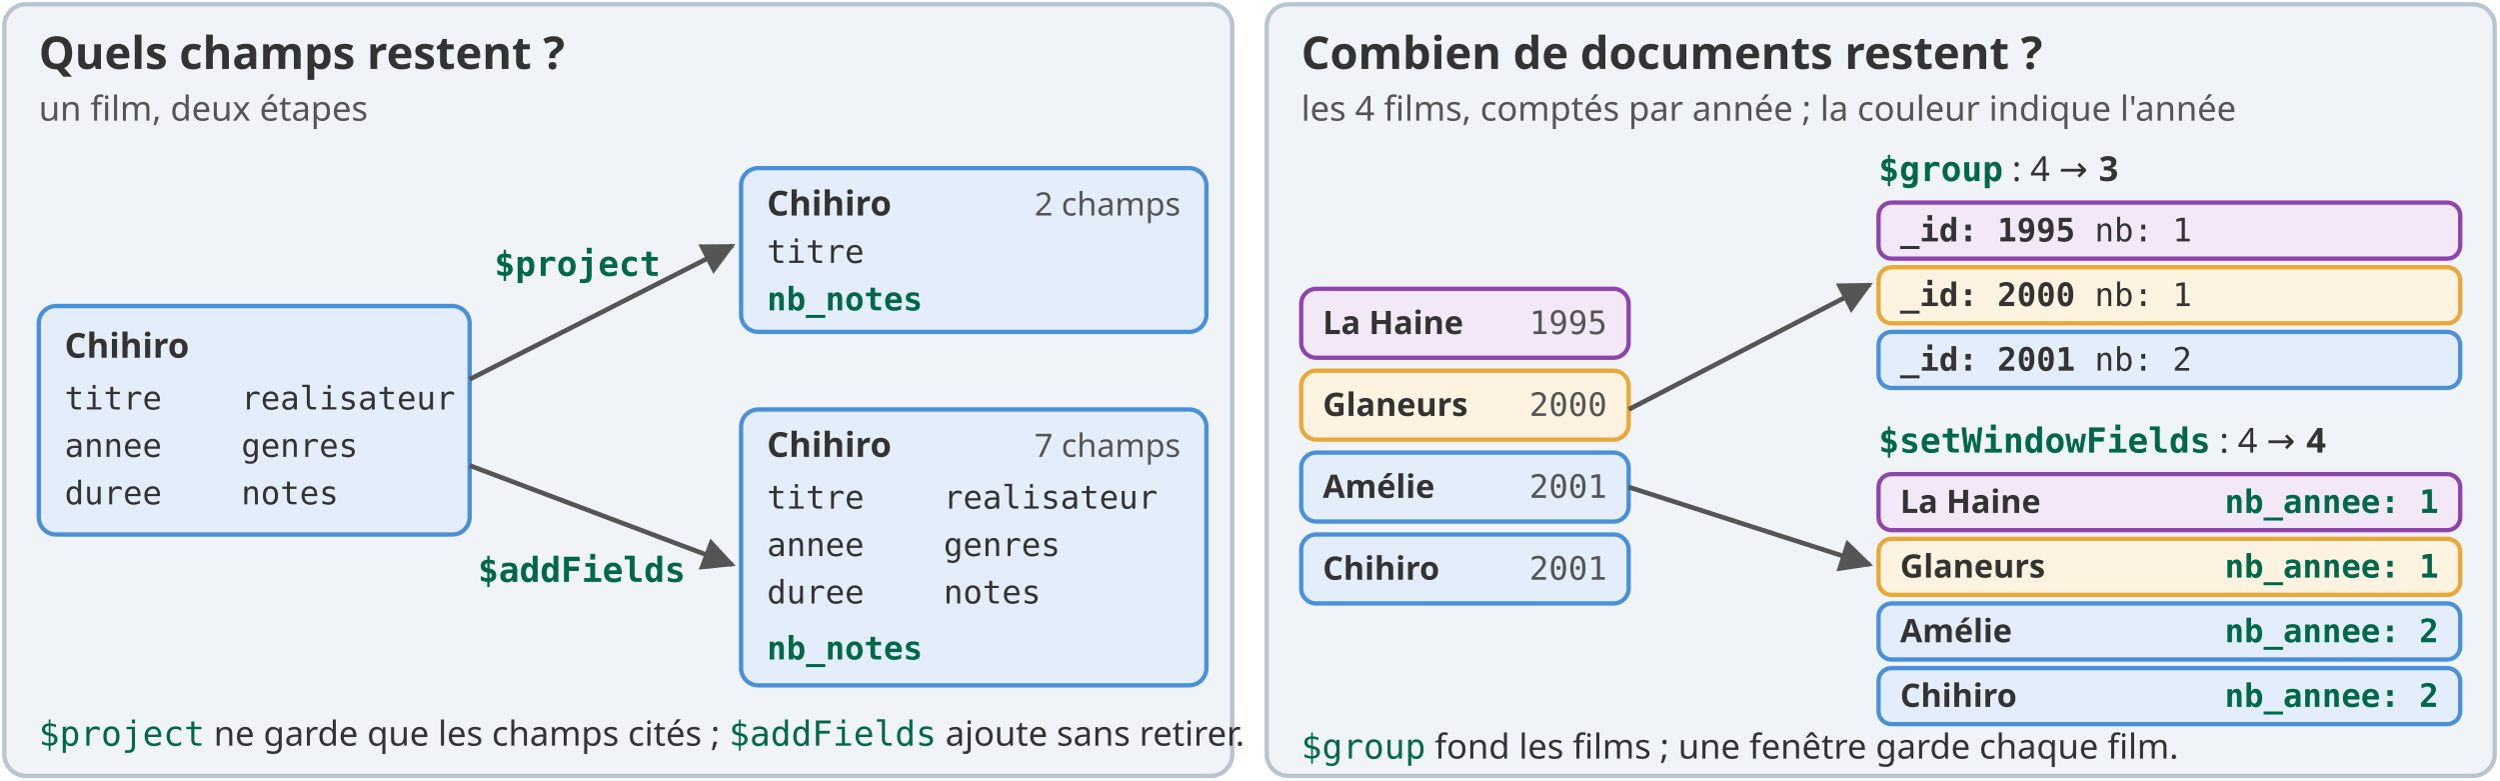
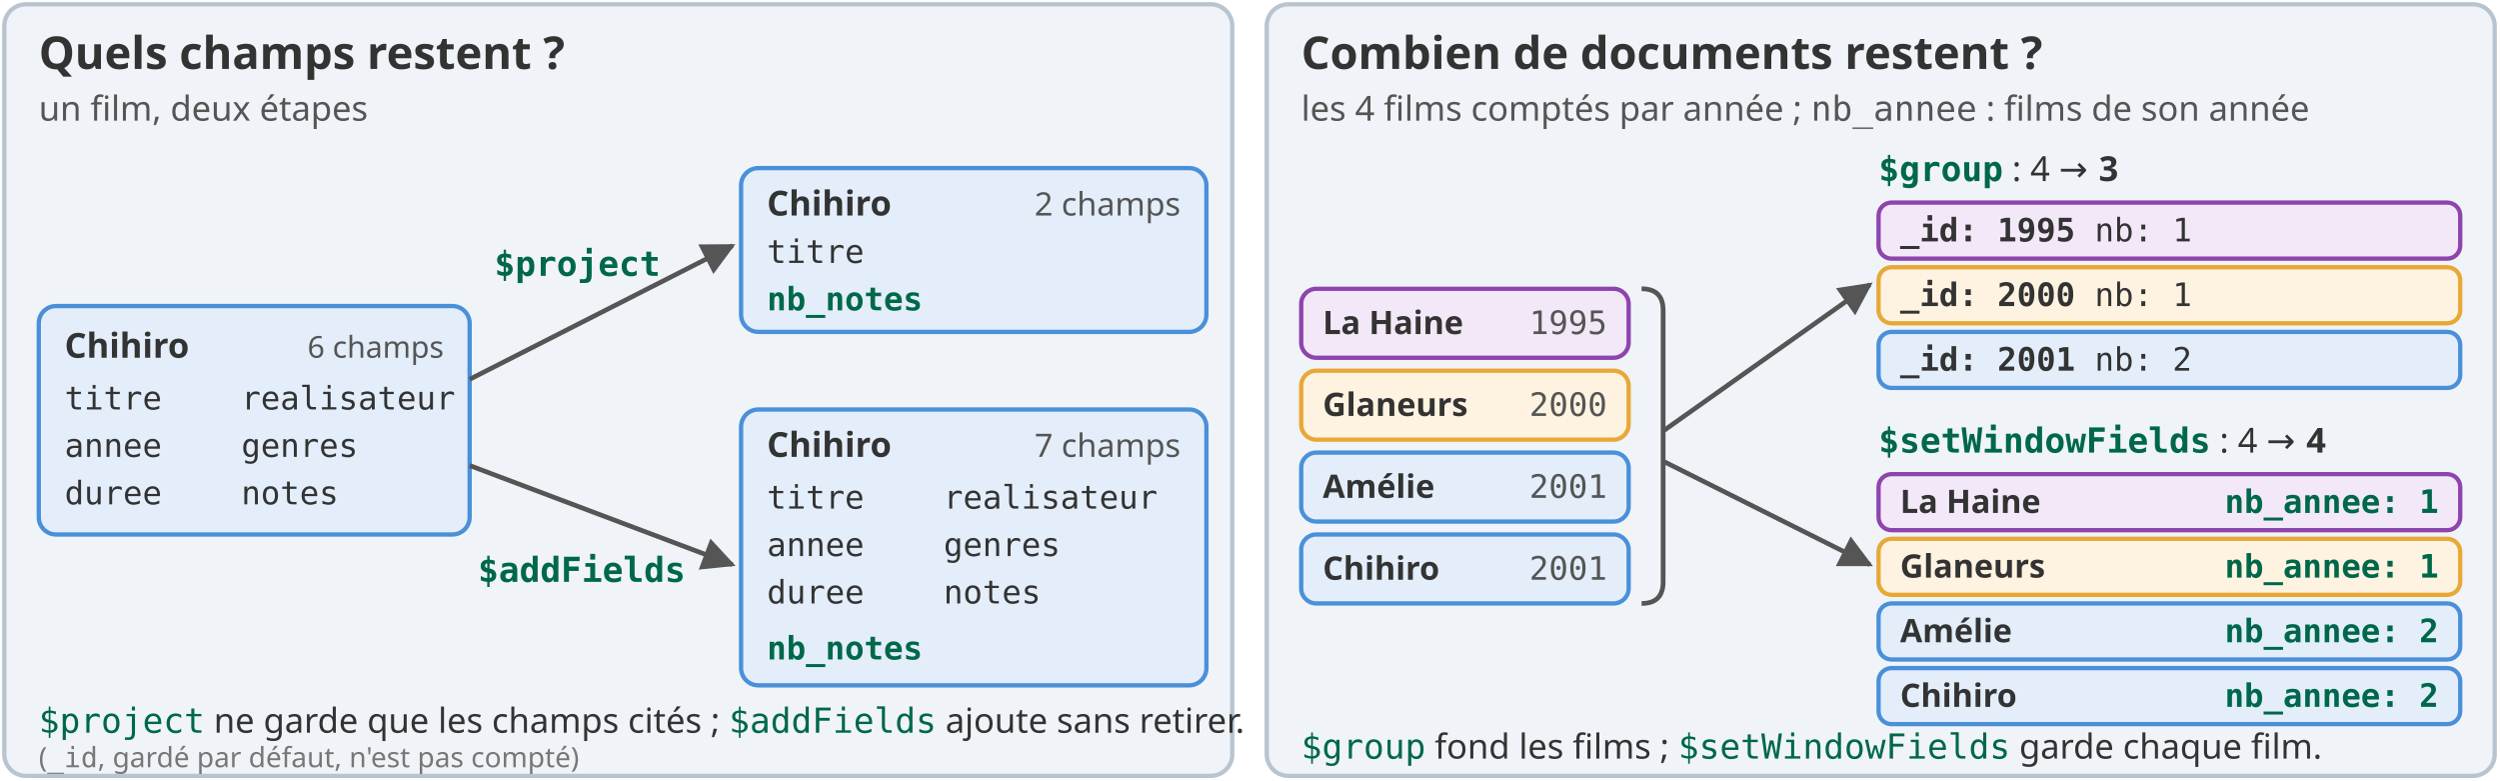
<svg xmlns="http://www.w3.org/2000/svg" viewBox="0 0 1160 362" font-family="sans-serif" role="img" aria-labelledby="t">
  <defs>
    <marker id="fl" viewBox="0 0 10 10" refX="9" refY="5" markerWidth="7" markerHeight="7" orient="auto">
      <path d="M0,0 L10,5 L0,10 z" fill="#555" />
    </marker>
  </defs>
  <rect x="2" y="2" width="570" height="358" rx="10" fill="#f0f4f8" stroke="#b8c4cf" stroke-width="2" />
  <text x="18" y="32" font-size="21" font-weight="bold" fill="#333">Quels champs restent ?</text>
  <text x="18" y="56" font-size="16" fill="#555">un film, deux étapes</text>
  <rect x="18" y="142" width="200" height="106" rx="8" fill="#e3eefa" stroke="#4a90d9" stroke-width="2" />
  <text x="30" y="166" font-size="16" font-weight="bold" fill="#333">Chihiro</text>
+   <text x="206" y="166" font-size="14" fill="#555" text-anchor="end">6 champs</text>
  <g font-family="monospace" font-size="15" fill="#333">
    <text x="30" y="190">titre</text>
    <text x="112" y="190">realisateur</text>
    <text x="30" y="212">annee</text>
    <text x="112" y="212">genres</text>
    <text x="30" y="234">duree</text>
    <text x="112" y="234">notes</text>
  </g>
  <line x1="218" y1="176" x2="340" y2="114" stroke="#555" stroke-width="2.2" marker-end="url(#fl)" />
  <text x="268" y="128" font-family="monospace" font-size="16" font-weight="bold" fill="#00684a" text-anchor="middle">$project</text>
  <line x1="218" y1="216" x2="340" y2="262" stroke="#555" stroke-width="2.2" marker-end="url(#fl)" />
  <text x="270" y="270" font-family="monospace" font-size="16" font-weight="bold" fill="#00684a" text-anchor="middle">$addFields</text>
  <rect x="344" y="78" width="216" height="76" rx="8" fill="#e3eefa" stroke="#4a90d9" stroke-width="2" />
  <text x="356" y="100" font-size="16" font-weight="bold" fill="#333">Chihiro</text>
  <text x="548" y="100" font-size="15" fill="#555" text-anchor="end">2 champs</text>
  <g font-family="monospace" font-size="15">
    <text x="356" y="122" fill="#333">titre</text>
    <text x="356" y="144" fill="#00684a" font-weight="bold">nb_notes</text>
  </g>
  <rect x="344" y="190" width="216" height="128" rx="8" fill="#e3eefa" stroke="#4a90d9" stroke-width="2" />
  <text x="356" y="212" font-size="16" font-weight="bold" fill="#333">Chihiro</text>
  <text x="548" y="212" font-size="15" fill="#555" text-anchor="end">7 champs</text>
  <g font-family="monospace" font-size="15" fill="#333">
    <text x="356" y="236">titre</text>
    <text x="438" y="236">realisateur</text>
    <text x="356" y="258">annee</text>
    <text x="438" y="258">genres</text>
    <text x="356" y="280">duree</text>
    <text x="438" y="280">notes</text>
    <text x="356" y="306" fill="#00684a" font-weight="bold">nb_notes</text>
  </g>
-   <text x="18" y="346" font-size="16" fill="#333">
+   <text x="18" y="340" font-size="16" fill="#333">
    <tspan font-family="monospace" fill="#00684a">$project</tspan> ne garde que les champs cités ; <tspan font-family="monospace" fill="#00684a">$addFields</tspan> ajoute sans retirer.</text>
+   <text x="18" y="356" font-size="13" fill="#777">(<tspan font-family="monospace">_id</tspan>, gardé par défaut, n'est pas compté)</text>
  <rect x="588" y="2" width="570" height="358" rx="10" fill="#f0f4f8" stroke="#b8c4cf" stroke-width="2" />
  <text x="604" y="32" font-size="21" font-weight="bold" fill="#333">Combien de documents restent ?</text>
-   <text x="604" y="56" font-size="16" fill="#555">les 4 films, comptés par année ; la couleur indique l'année</text>
+   <text x="604" y="56" font-size="16" fill="#555">les 4 films comptés par année ; <tspan font-family="monospace">nb_annee</tspan> : films de son année</text>
  <g font-size="15">
    <rect x="604" y="134" width="152" height="32" rx="7" fill="#f3e8f8" stroke="#8e44ad" stroke-width="2" />
    <text x="614" y="155" font-weight="bold" fill="#333">La Haine</text>
    <text x="746" y="155" font-family="monospace" fill="#555" text-anchor="end">1995</text>
    <rect x="604" y="172" width="152" height="32" rx="7" fill="#fdf3e0" stroke="#e8a838" stroke-width="2" />
    <text x="614" y="193" font-weight="bold" fill="#333">Glaneurs</text>
    <text x="746" y="193" font-family="monospace" fill="#555" text-anchor="end">2000</text>
    <rect x="604" y="210" width="152" height="32" rx="7" fill="#e3eefa" stroke="#4a90d9" stroke-width="2" />
    <text x="614" y="231" font-weight="bold" fill="#333">Amélie</text>
    <text x="746" y="231" font-family="monospace" fill="#555" text-anchor="end">2001</text>
    <rect x="604" y="248" width="152" height="32" rx="7" fill="#e3eefa" stroke="#4a90d9" stroke-width="2" />
    <text x="614" y="269" font-weight="bold" fill="#333">Chihiro</text>
    <text x="746" y="269" font-family="monospace" fill="#555" text-anchor="end">2001</text>
  </g>
-   <line x1="756" y1="190" x2="868" y2="132" stroke="#555" stroke-width="2.2" marker-end="url(#fl)" />
-   <line x1="756" y1="226" x2="868" y2="262" stroke="#555" stroke-width="2.2" marker-end="url(#fl)" />
+   <path d="M762,134 Q772,134 772,144 L772,270 Q772,280 762,280" fill="none" stroke="#555" stroke-width="2.2" />
+   <line x1="772" y1="200" x2="868" y2="132" stroke="#555" stroke-width="2.2" marker-end="url(#fl)" />
+   <line x1="772" y1="214" x2="868" y2="262" stroke="#555" stroke-width="2.2" marker-end="url(#fl)" />
  <text x="872" y="84" font-size="16" fill="#333">
    <tspan font-family="monospace" font-weight="bold" fill="#00684a">$group</tspan> : 4 → <tspan font-weight="bold">3</tspan>
  </text>
  <g font-family="monospace" font-size="15" fill="#333">
    <rect x="872" y="94" width="270" height="26" rx="6" fill="#f3e8f8" stroke="#8e44ad" stroke-width="2" />
    <text x="882" y="112">
      <tspan font-weight="bold">_id: 1995</tspan>   nb: 1</text>
    <rect x="872" y="124" width="270" height="26" rx="6" fill="#fdf3e0" stroke="#e8a838" stroke-width="2" />
    <text x="882" y="142">
      <tspan font-weight="bold">_id: 2000</tspan>   nb: 1</text>
    <rect x="872" y="154" width="270" height="26" rx="6" fill="#e3eefa" stroke="#4a90d9" stroke-width="2" />
    <text x="882" y="172">
      <tspan font-weight="bold">_id: 2001</tspan>   nb: 2</text>
  </g>
  <text x="872" y="210" font-size="16" fill="#333">
    <tspan font-family="monospace" font-weight="bold" fill="#00684a">$setWindowFields</tspan> : 4 → <tspan font-weight="bold">4</tspan>
  </text>
  <g font-size="15" fill="#333">
    <rect x="872" y="220" width="270" height="26" rx="6" fill="#f3e8f8" stroke="#8e44ad" stroke-width="2" />
    <text x="882" y="238" font-weight="bold">La Haine</text>
    <text x="1132" y="238" font-family="monospace" font-weight="bold" fill="#00684a" text-anchor="end">nb_annee: 1</text>
    <rect x="872" y="250" width="270" height="26" rx="6" fill="#fdf3e0" stroke="#e8a838" stroke-width="2" />
    <text x="882" y="268" font-weight="bold">Glaneurs</text>
    <text x="1132" y="268" font-family="monospace" font-weight="bold" fill="#00684a" text-anchor="end">nb_annee: 1</text>
    <rect x="872" y="280" width="270" height="26" rx="6" fill="#e3eefa" stroke="#4a90d9" stroke-width="2" />
    <text x="882" y="298" font-weight="bold">Amélie</text>
    <text x="1132" y="298" font-family="monospace" font-weight="bold" fill="#00684a" text-anchor="end">nb_annee: 2</text>
    <rect x="872" y="310" width="270" height="26" rx="6" fill="#e3eefa" stroke="#4a90d9" stroke-width="2" />
    <text x="882" y="328" font-weight="bold">Chihiro</text>
    <text x="1132" y="328" font-family="monospace" font-weight="bold" fill="#00684a" text-anchor="end">nb_annee: 2</text>
  </g>
  <text x="604" y="352" font-size="16" fill="#333">
-     <tspan font-family="monospace" fill="#00684a">$group</tspan> fond les films ; une fenêtre garde chaque film.</text>
+     <tspan font-family="monospace" fill="#00684a">$group</tspan> fond les films ; <tspan font-family="monospace" fill="#00684a">$setWindowFields</tspan> garde chaque film.</text>
</svg>
